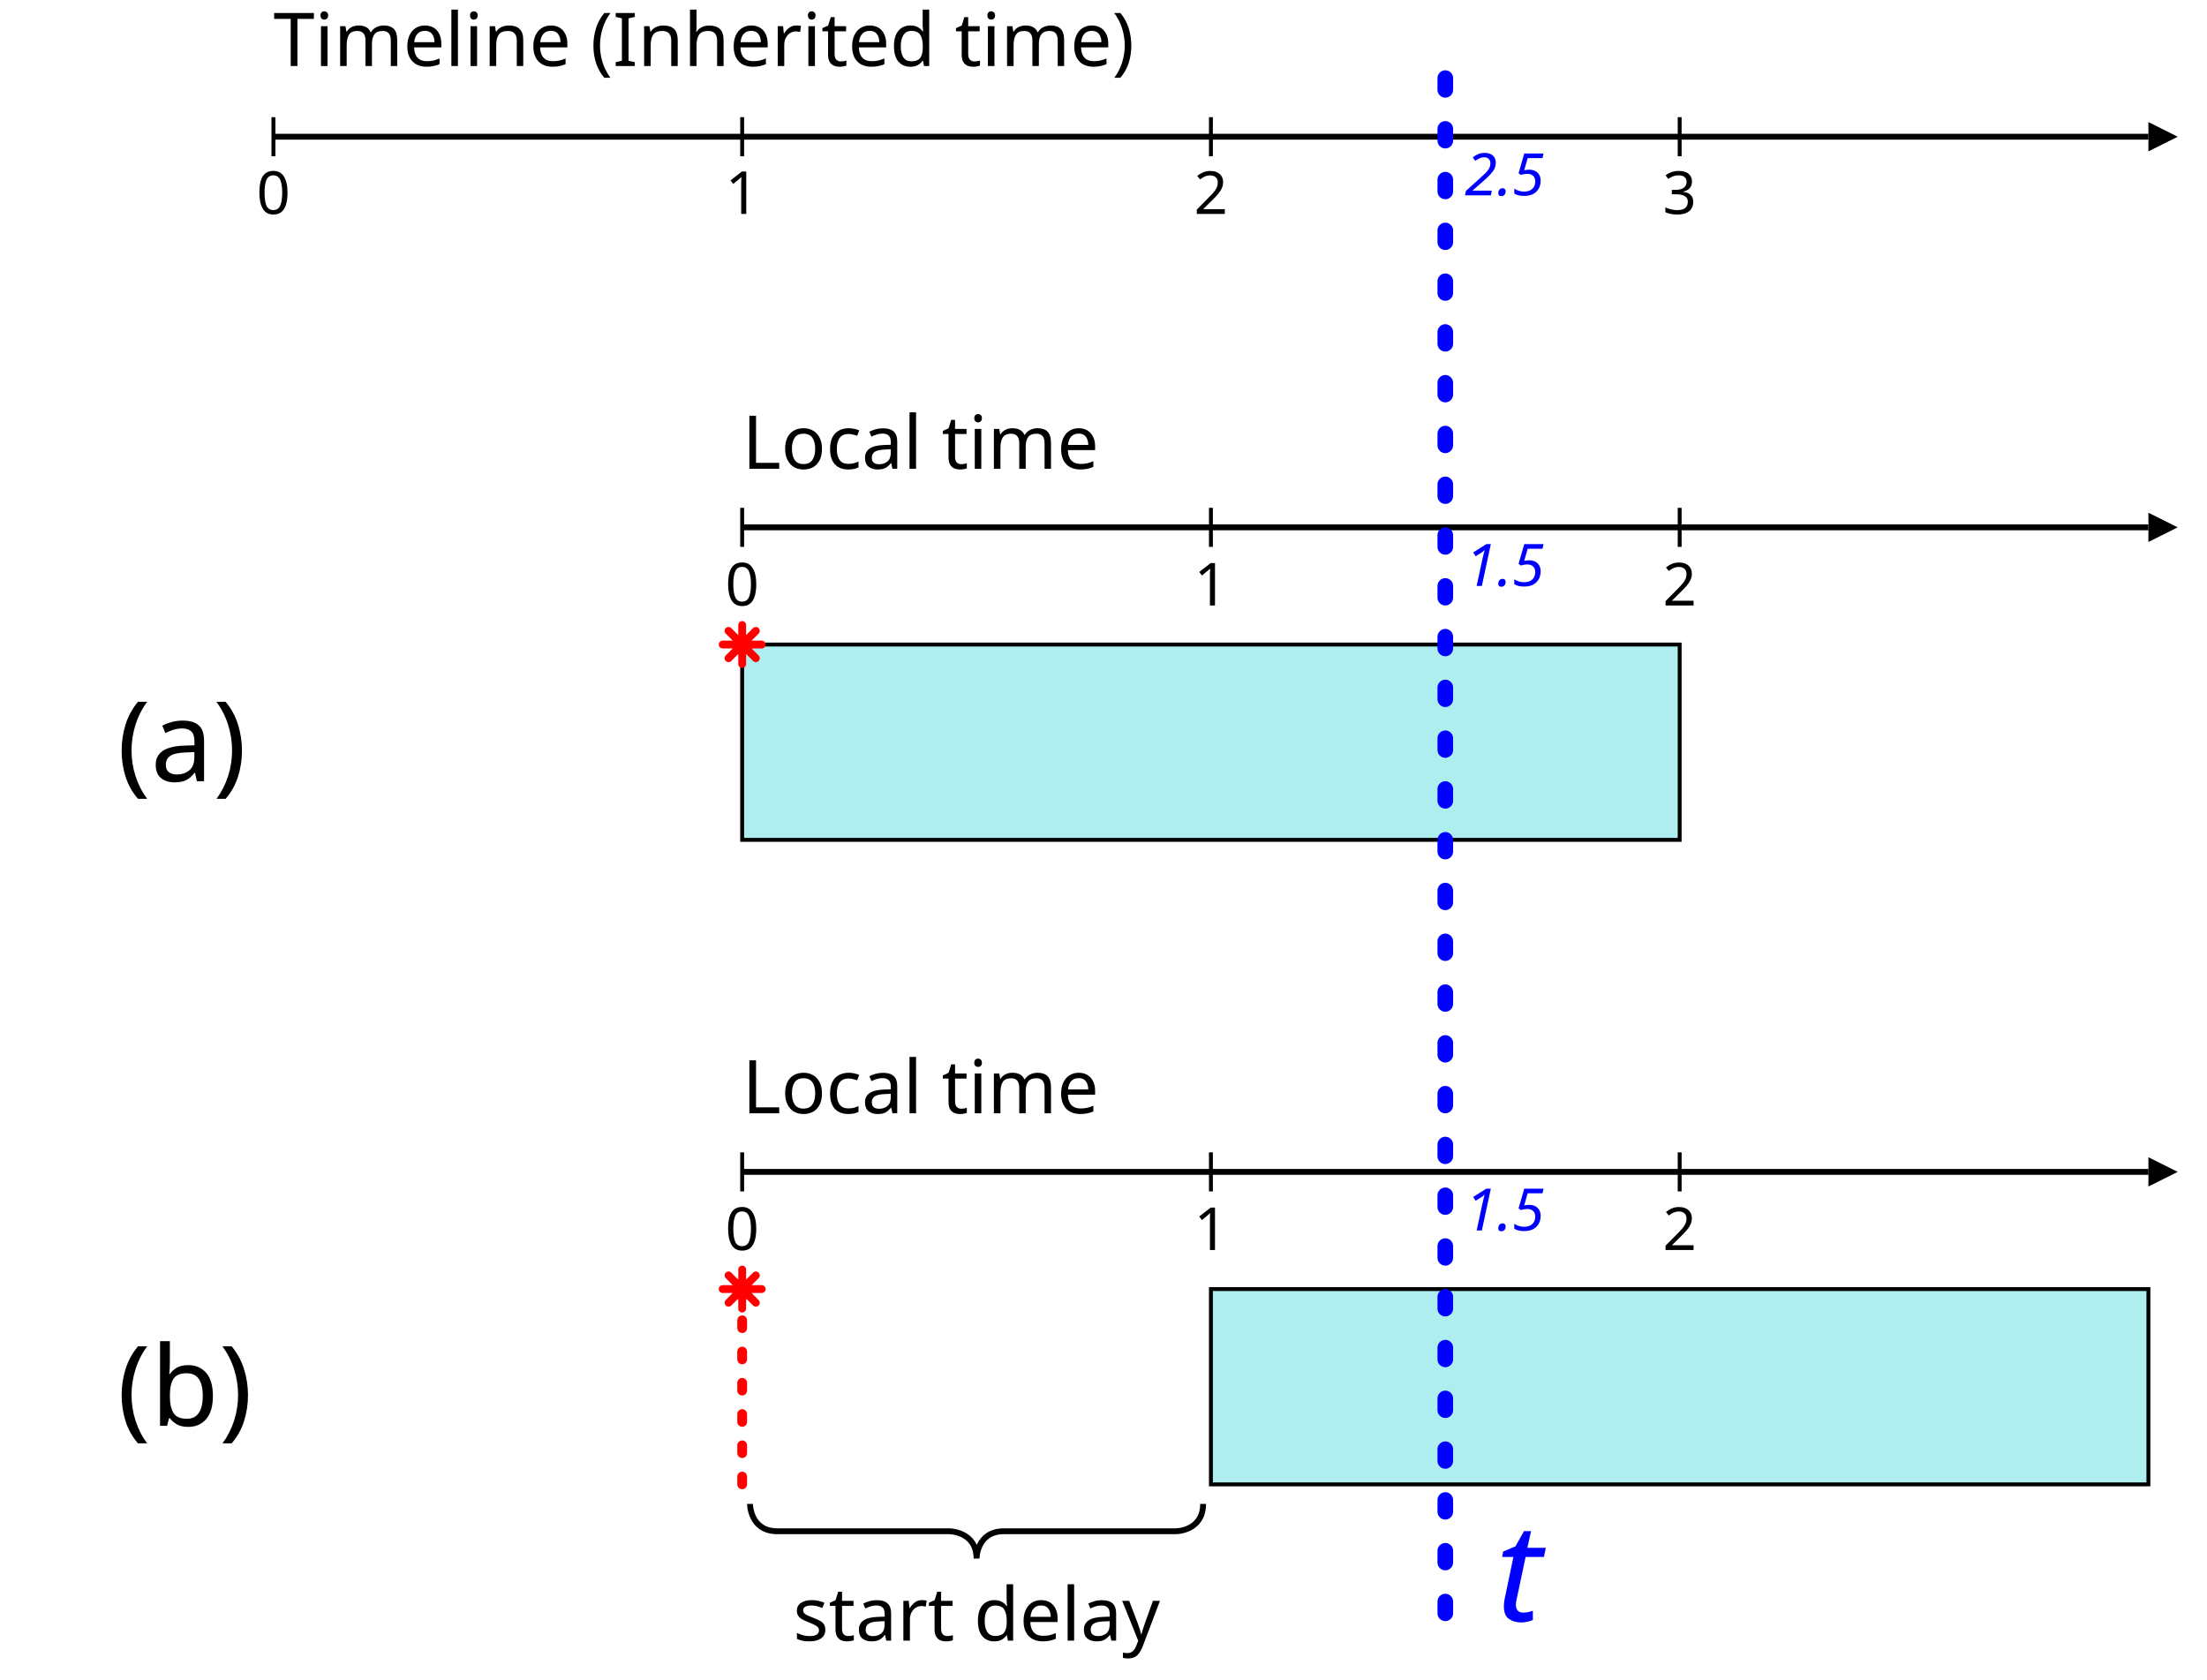
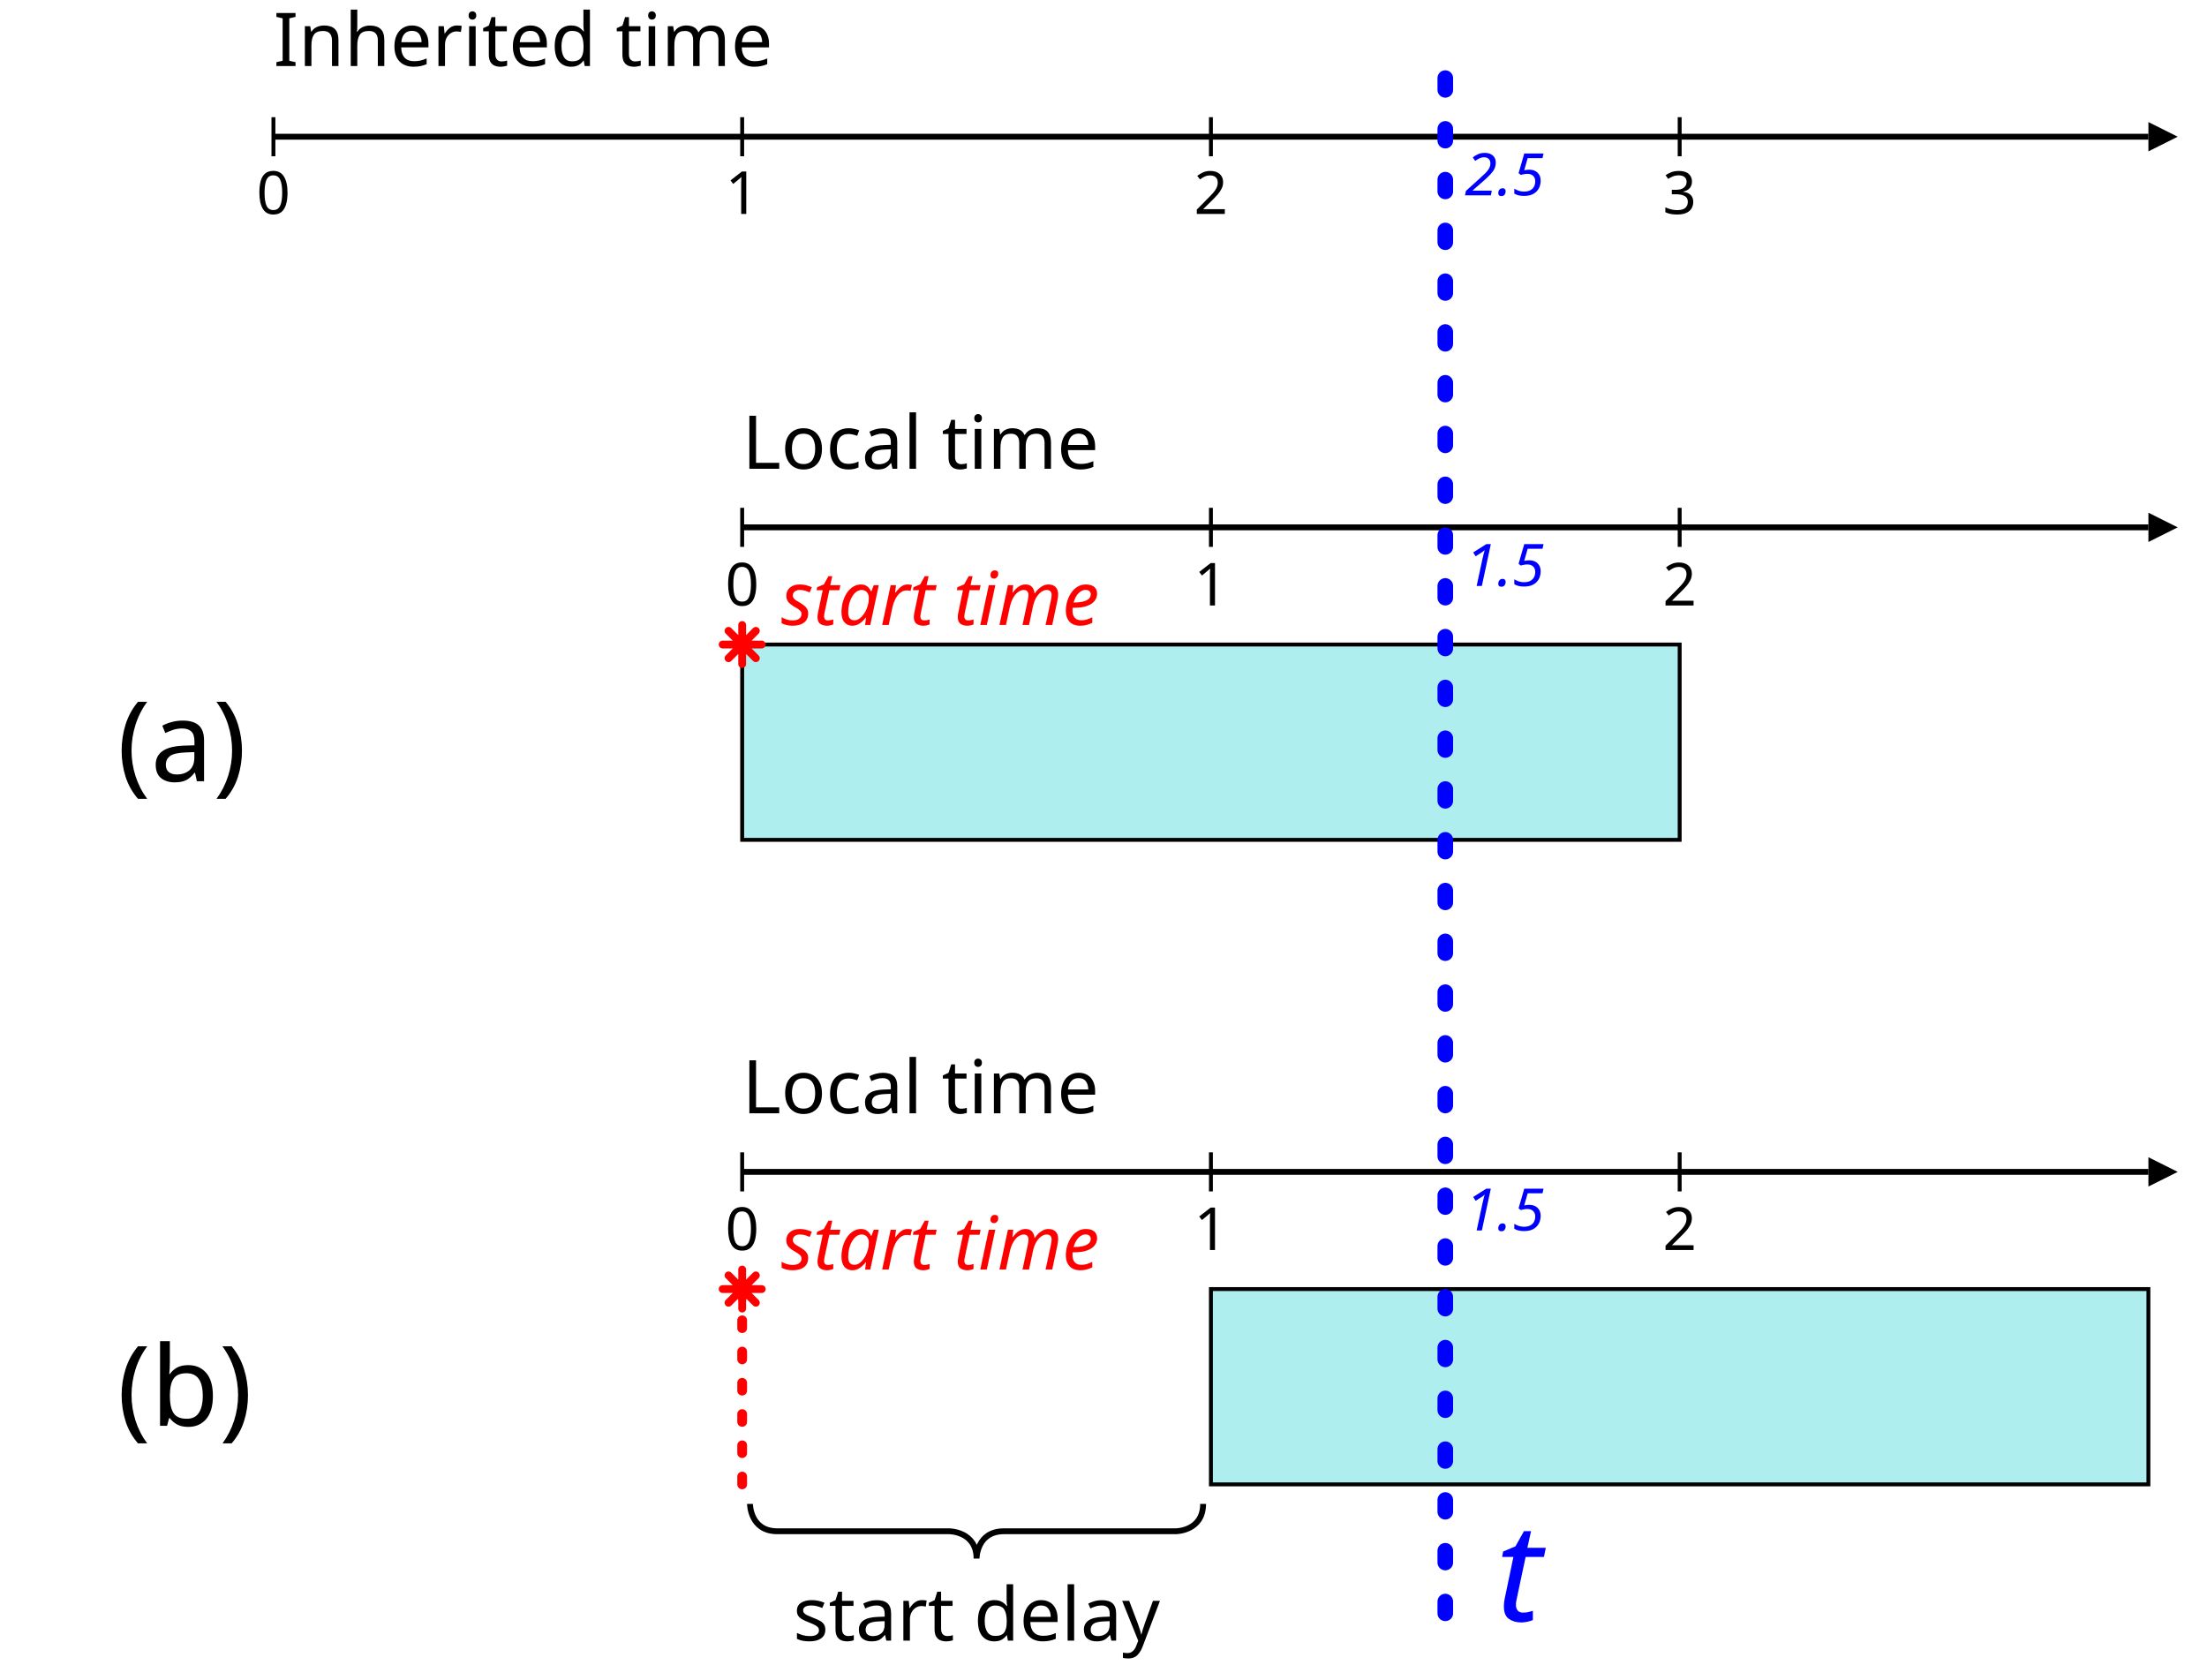
<svg xmlns="http://www.w3.org/2000/svg" xmlns:xlink="http://www.w3.org/1999/xlink" width="100%" height="100%" viewBox="0 0 565 430">
  <defs>
    <style type="text/css">
    svg {
      font-size: 19px;
      font-family: sans-serif;
    }

    /*
     * Line work
     */
    .tick {
      stroke: black;
      stroke-width: 1;
      fill: none;
    }
    .arrowLine {
      stroke: black;
      stroke-width: 1.5;
      marker-end: url(#arrow);
      fill: none;
    }
		.dashLine {
		  stroke: red;
      fill: none;
      stroke-dasharray: 2 6;
      stroke-width: 2.5;
      stroke-linecap: round;
		}
    .bracket {
      stroke: black;
      stroke-width: 1.5;
      fill: none;
    }
    .activeSpan  {
      fill: paleturquoise;
      stroke: black;
    }
+     .otherAnim  {
+       fill: #eee;
+       stroke: #aaa;
+     }
    .tLine {
      stroke: blue;
      stroke-width: 4;
      stroke-dasharray: 3 10;
      stroke-linecap: round;
    }
    .tLineLabel {
      fill: blue;
      font-size: 35px;
      font-style: italic;
    }
    .tLineNum {
      fill: blue;
      font-size: 15px;
      font-style: italic;
    }

    /* Text labels */
    .exampleLabel {
      font-size: 1.5em;
    }
    .tickLabel {
      font-size: 0.8em;
      text-anchor: middle;
    }
    .timeLabel {
      text-anchor: middle;
    }
    .regionLabel {
      text-anchor: middle;
    }
+     .startTimeLabel {
+       text-anchor: start;
+       font-style: italic;
+       fill: red;
+     }
    </style>
    <style type="text/css">
      .blackArrowHead {
        fill: black;
        stroke: none;
      }
    </style>
    <marker id="arrow" viewBox="0 -5 10 10" orient="auto" markerWidth="5" markerHeight="5">
      <path d="M0-5l10 5l-10 5z" class="blackArrowHead" />
    </marker>
    <style type="text/css">
      .startTimeStar {
        stroke: red;
        stroke-linecap: round;
        stroke-width: 2;
        fill: none;
      }
    </style>
    <path d="M-3.5-3.5l7 7M3.5-3.5l-7 7M0-5v10M-5 0h10" class="startTimeStar" id="star" />
  </defs>
  <g transform="translate(70 15)">
-     <text y="0.1em">Timeline (Inherited time)</text>
+     <text y="0.1em">Inherited time</text>
    <g transform="translate(0 20)">
      <line x2="480" class="arrowLine" />
      <path d="M0-5v10m120-10v10m120-10v10m120-10v10" class="tick" />
      <g class="tickLabel">
        <text x="0" y="1.3em">0</text>
        <text x="120" y="1.3em">1</text>
        <text x="240" y="1.3em">2</text>
        <text x="360" y="1.3em">3</text>
      </g>
    </g>
  </g>
  <g transform="translate(70 165)">
    <text x="-40" y="35" class="exampleLabel">(a)</text>
    <g transform="translate(120)">
      <rect width="240" height="50" class="activeSpan" />
      <path d="M0-30h360" class="arrowLine" />
      <path d="M0-35v10m120-10v10m120-10v10" class="tick" />
      <text y="-45">Local time</text>
      <g transform="translate(0 -10)" class="tickLabel">
        <text x="0">0</text>
        <text x="120">1</text>
        <text x="240">2</text>
      </g>
+       <text x="10" y="-5" class="startTimeLabel">start time</text>
      <use xlink:href="#star" />
    </g>
  </g>
  <g transform="translate(70 330)">
    <text x="-40" y="35" class="exampleLabel">(b)</text>
    <g transform="translate(120)">
      <rect x="120" width="240" height="50" class="activeSpan" />
      <path d="M0-30h360" class="arrowLine" />
      <path d="M0-35v10m120-10v10m120-10v10" class="tick" />
      <text y="-45">Local time</text>
      <g transform="translate(0 -10)" class="tickLabel">
        <text x="0">0</text>
        <text x="120">1</text>
        <text x="240">2</text>
      </g>
      <line y2="50" class="dashLine" />
+       <text x="10" y="-5" class="startTimeLabel">start time</text>
      <use xlink:href="#star" />
      <path d="M2 55s0 7 7 7h44s7 0 7 7c0 0 0-7 7-7h44s7 0 7-7" class="bracket" />
      <text x="60" y="90" class="regionLabel">start delay</text>
    </g>
  </g>
  <g transform="translate(370 20)">
    <path d="M0 0v400" class="tLine" />
    <text x="13" y="395" class="tLineLabel">t</text>
    <text x="5" y="30" class="tLineNum">2.5</text>
    <text x="5" y="130" class="tLineNum">1.5</text>
    <text x="5" y="295" class="tLineNum">1.5</text>
  </g>
</svg>
